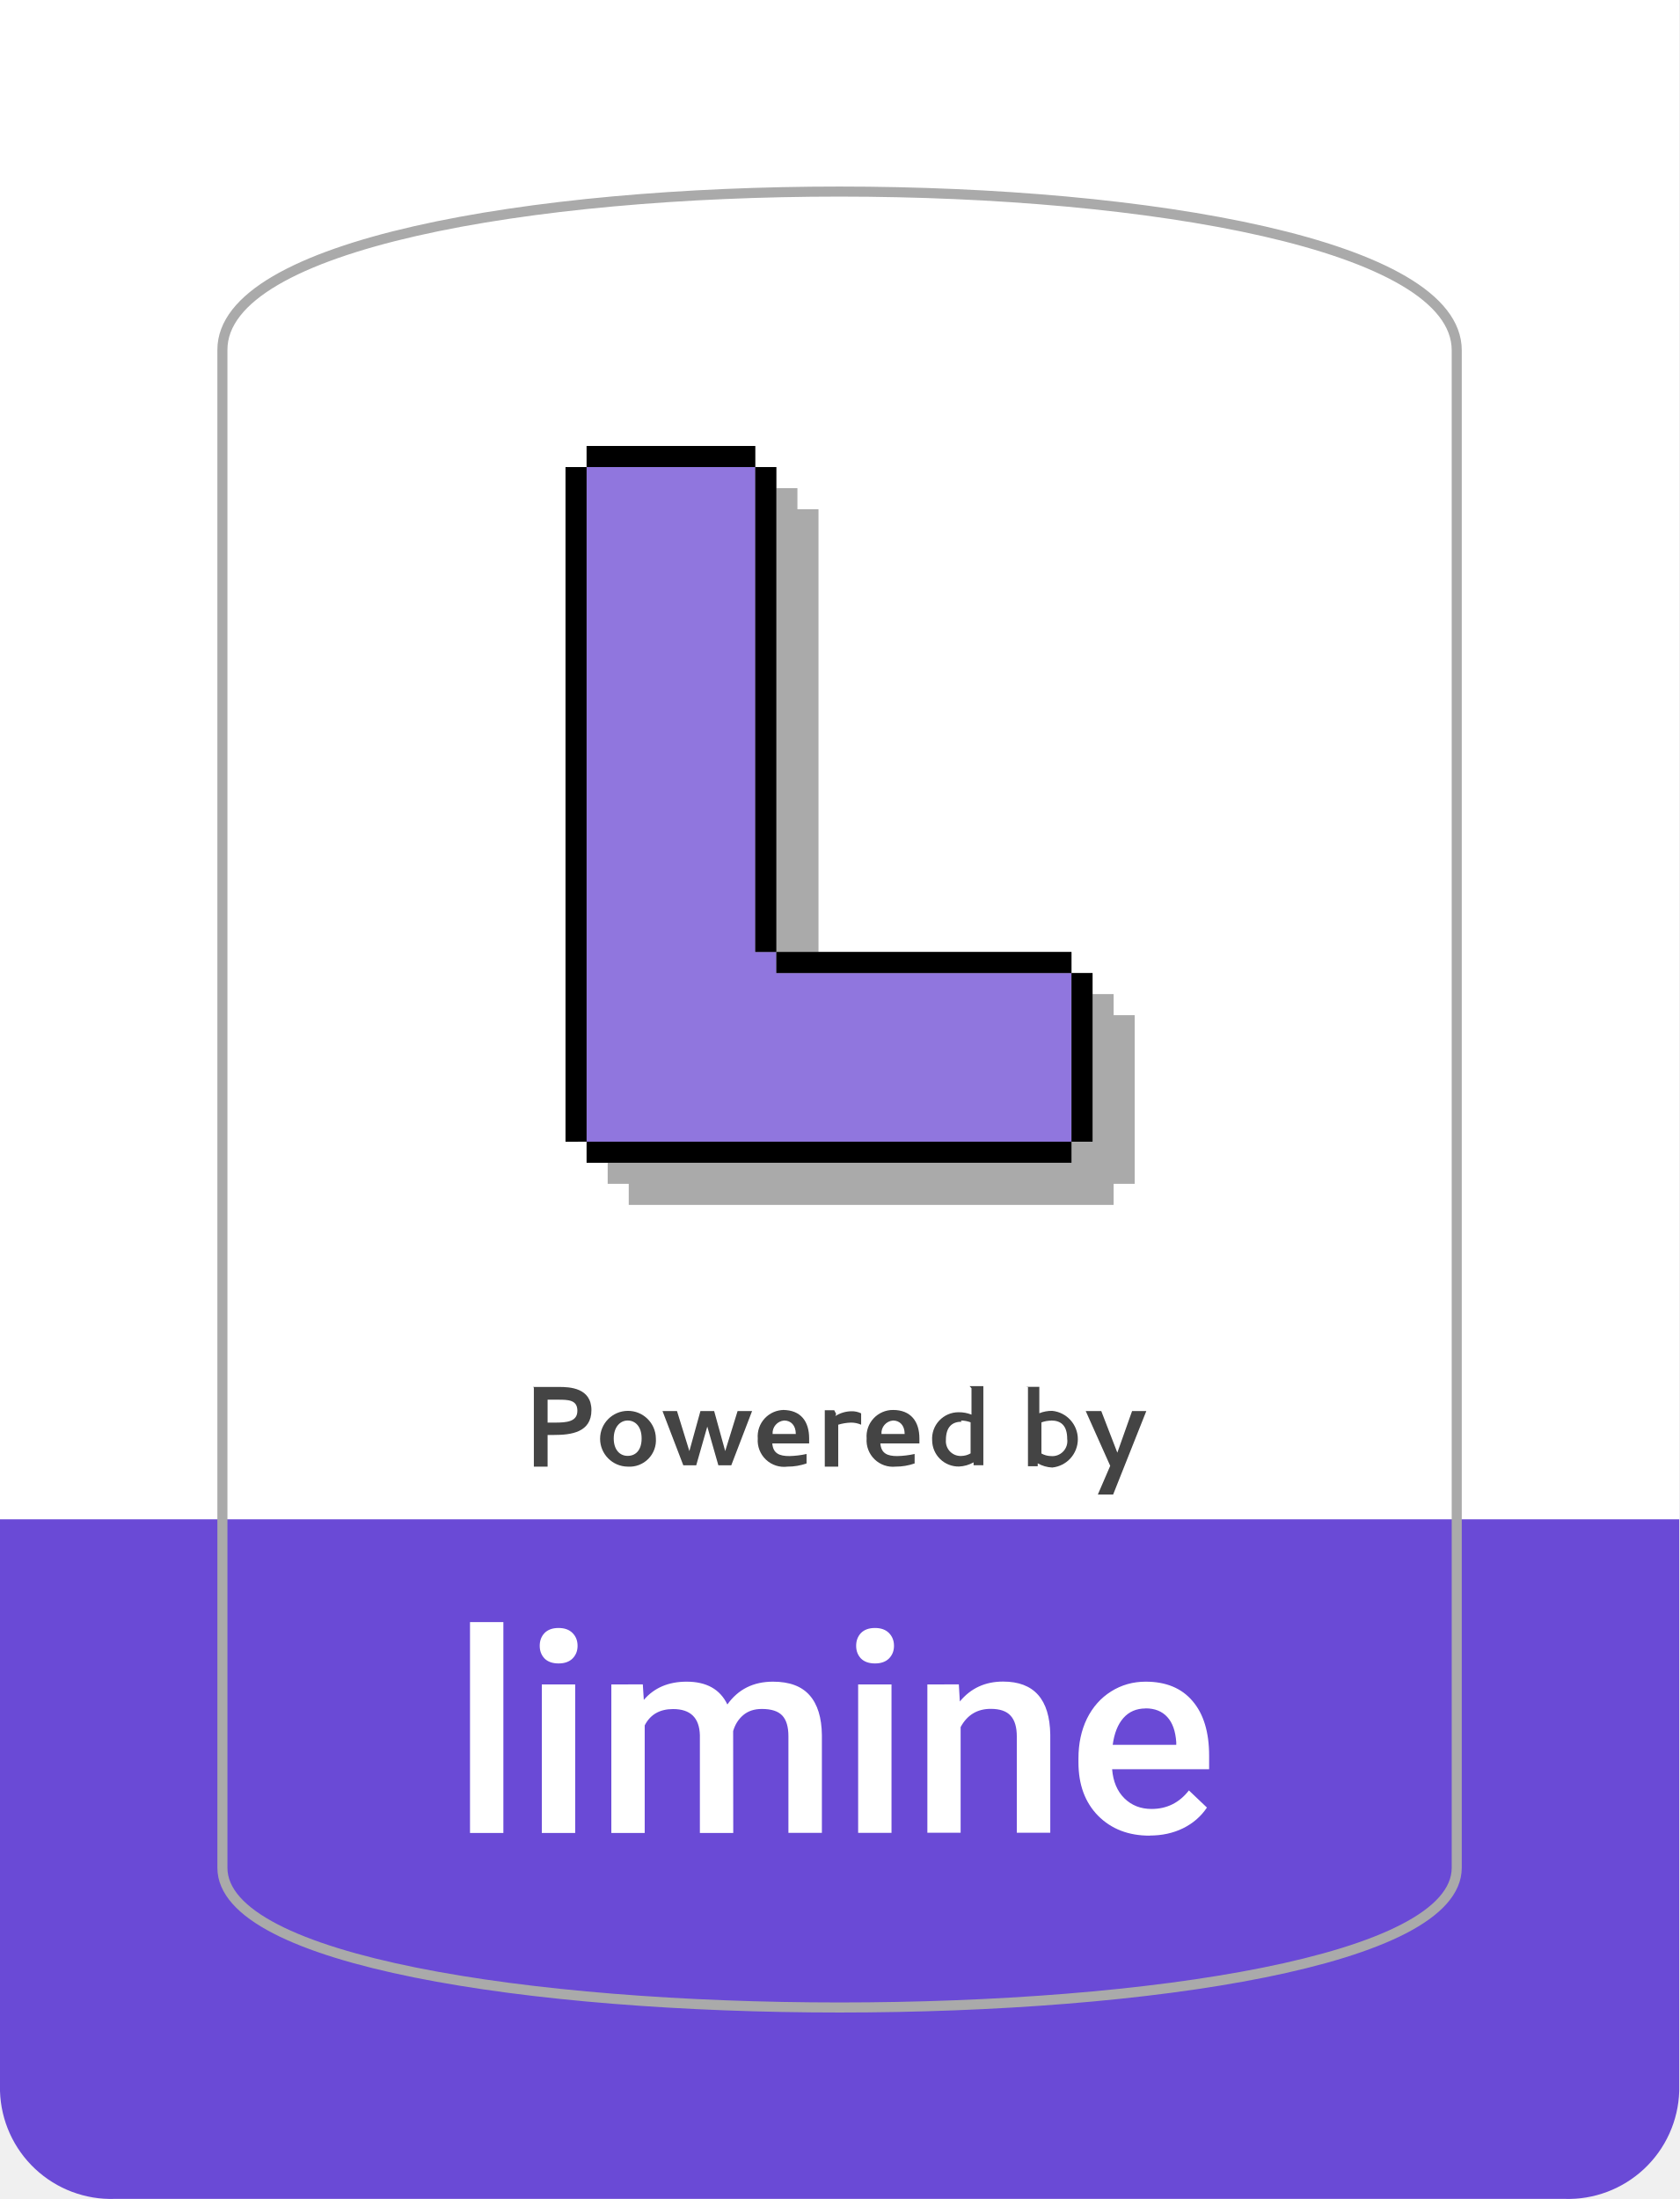
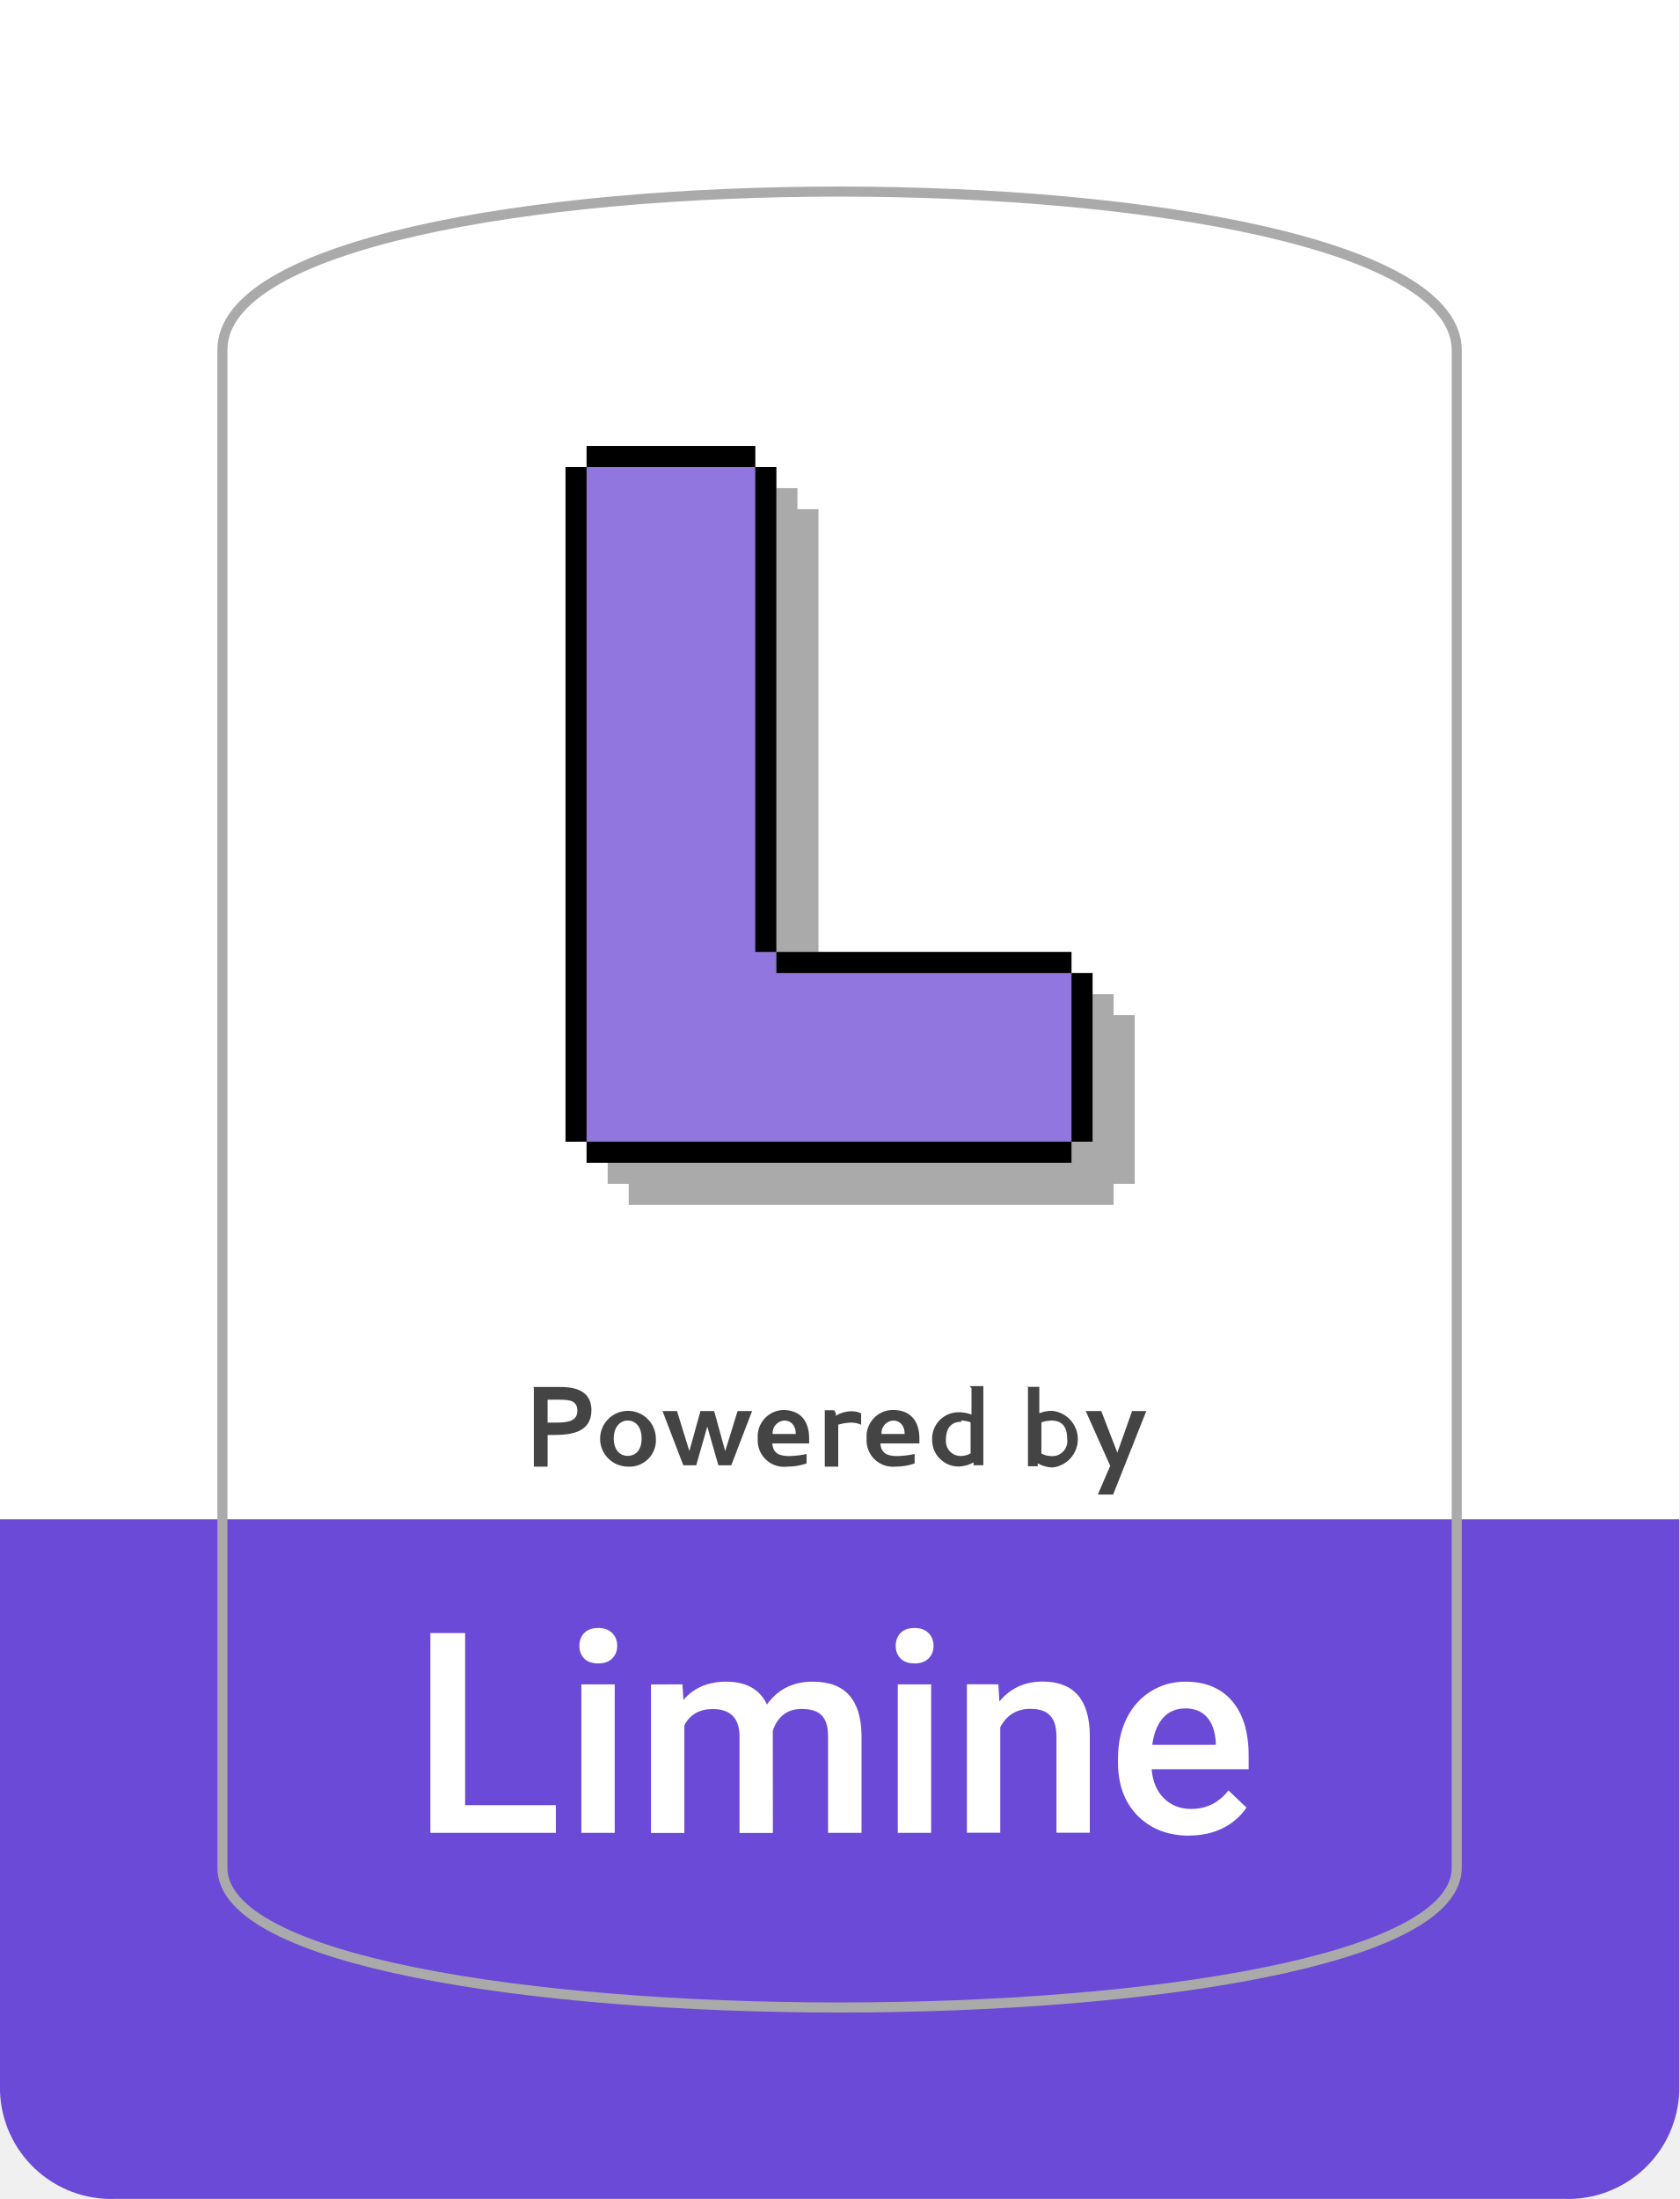
<svg xmlns="http://www.w3.org/2000/svg" xmlns:xlink="http://www.w3.org/1999/xlink" width="63.72" height="83.446" viewBox="0 0 16.859 22.078" version="1.1" id="svg1" xml:space="preserve">
  <defs id="defs1">
    <linearGradient id="linear-gradient-34" x1="155.32" y1="560.59" x2="155.32" y2="560.43" xlink:href="#linear-gradient-13" />
    <linearGradient id="linear-gradient-13" x1="155.32" y1="562.58" x2="155.32" y2="562.42" gradientTransform="matrix(45.2,0,0,-212.17,-6849.43,119709.31)" gradientUnits="userSpaceOnUse">
      <stop offset="0" stop-color="#16b0ed" stop-opacity="0.8" id="stop76" />
      <stop offset="1" stop-color="#0f59b2" stop-opacity="0.84" id="stop77" />
    </linearGradient>
    <linearGradient id="linear-gradient-35" x1="158.05" y1="560.59" x2="158.05" y2="560.43" xlink:href="#linear-gradient-14" />
    <linearGradient id="linear-gradient-14" x1="158.05" y1="562.58" x2="158.05" y2="562.42" gradientTransform="matrix(-46.13,0,0,-212.15,7480.38,119695.47)" gradientUnits="userSpaceOnUse">
      <stop offset="0" stop-color="#7db643" id="stop78" />
      <stop offset="1" stop-color="#367533" id="stop79" />
    </linearGradient>
    <linearGradient id="linear-gradient-36" x1="155.08" y1="560.59" x2="155.08" y2="560.43" xlink:href="#linear-gradient-15" />
    <linearGradient id="linear-gradient-15" x1="155.08" y1="562.58" x2="155.08" y2="562.42" gradientTransform="matrix(150.45,0,0,-212.19,-23151.41,119720.44)" gradientUnits="userSpaceOnUse">
      <stop offset="0" stop-color="#88c649" stop-opacity="0.8" id="stop80" />
      <stop offset="1" stop-color="#439240" stop-opacity="0.84" id="stop81" />
    </linearGradient>
  </defs>
  <g id="layer1">
    <g id="g3">
      <path class="cls-162" d="m 0,0 v 18.575 a 1.117,3.612 0 0 0 1.154,3.501 H 15.706 A 1.117,3.612 0 0 0 16.859,18.575 V 0 Z" id="use1" style="display:inline;fill:#ffffff;fill-opacity:1;stroke-width:0.476" />
      <path class="cls-162" d="m 0,15.254 v 5.741 a 1.117,1.117 0 0 0 1.154,1.082 h 14.552 a 1.117,1.117 0 0 0 1.154,-1.082 v -5.741 z" id="path1568" style="fill:#6a4ad6;fill-opacity:1;stroke-width:0.265;stroke-dasharray:none" />
      <path class="cls-28" d="M 14.626,3.517 V 18.752 c 0,1.871 -12.393,1.871 -12.393,0 V 3.512 c 0,-2.119 12.393,-2.119 12.393,0.005 z" id="path1569" style="fill:none;fill-opacity:1;stroke:#aaaaaa;stroke-width:0.101px;stroke-linecap:round;stroke-linejoin:bevel" />
    </g>
    <g id="g2" transform="translate(0.1190642)">
      <path class="cls-162" d="m 5.379,14.053 h 0.103 c 0.101,0 0.196,0 0.196,0.111 0,0.111 -0.108,0.119 -0.228,0.119 h -0.071 v -0.225 m -0.138,-0.127 v 0.794 h 0.138 v -0.318 h 0.064 c 0.169,0 0.376,-0.024 0.376,-0.249 0,-0.225 -0.22,-0.233 -0.323,-0.233 h -0.265" id="path1561" style="fill:#444444;stroke-width:0.265" />
      <path class="cls-162" d="m 6.183,14.725 a 0.265,0.265 0 0 0 0.283,-0.286 0.28,0.28 0 1 0 -0.283,0.286 m 0,-0.463 c 0.077,0 0.14,0.061 0.14,0.18 0,0.119 -0.061,0.175 -0.14,0.175 -0.079,0 -0.14,-0.061 -0.14,-0.175 0,-0.114 0.064,-0.18 0.14,-0.18" id="path1562" style="fill:#444444;stroke-width:0.265" />
      <polyline class="cls-162" points="172.68 807.88 172.26 809.4 171.79 807.88 171.24 807.88 172.03 809.94 172.52 809.94 172.94 808.47 173.36 809.94 173.85 809.94 174.64 807.88 174.09 807.88 173.62 809.4 173.2 807.88 172.68 807.88" id="polyline1562" style="fill:#444444" transform="matrix(0.2645833,0,0,0.2645833,-38.77469,-199.5848)" />
      <path class="cls-162" d="m 7.755,14.262 c 0.066,0 0.116,0.048 0.116,0.135 h -0.233 a 0.127,0.127 0 0 1 0.116,-0.135 m 0,-0.106 a 0.265,0.265 0 0 0 -0.265,0.286 0.265,0.265 0 0 0 0.299,0.283 0.574,0.574 0 0 0 0.191,-0.032 v -0.095 a 0.892,0.892 0 0 1 -0.172,0.021 c -0.101,0 -0.164,-0.026 -0.172,-0.127 h 0.37 v -0.05 c 0,-0.169 -0.082,-0.286 -0.265,-0.286" id="path1563" style="fill:#444444;stroke-width:0.265" />
      <path class="cls-162" d="m 8.276,14.196 -0.019,-0.037 h -0.095 v 0.566 h 0.135 v -0.421 a 0.489,0.489 0 0 1 0.127,-0.021 0.249,0.249 0 0 1 0.103,0.021 v 0 -0.114 a 0.212,0.212 0 0 0 -0.098,-0.021 0.312,0.312 0 0 0 -0.161,0.048" id="path1564" style="fill:#444444;stroke-width:0.265" />
      <path class="cls-162" d="m 8.848,14.262 c 0.066,0 0.116,0.048 0.116,0.135 h -0.233 a 0.127,0.127 0 0 1 0.116,-0.135 m 0,-0.106 a 0.265,0.265 0 0 0 -0.265,0.286 0.265,0.265 0 0 0 0.291,0.283 0.574,0.574 0 0 0 0.191,-0.032 v -0.095 a 0.894,0.894 0 0 1 -0.175,0.021 c -0.098,0 -0.161,-0.026 -0.169,-0.127 h 0.392 v -0.05 c 0,-0.169 -0.085,-0.286 -0.265,-0.286" id="path1565" style="fill:#444444;stroke-width:0.265" />
      <path class="cls-162" d="m 9.528,14.262 a 0.288,0.288 0 0 1 0.098,0.018 v 0.312 a 0.193,0.193 0 0 1 -0.095,0.026 0.148,0.148 0 0 1 -0.153,-0.159 c 0,-0.14 0.069,-0.185 0.159,-0.185 m 0.098,-0.336 v 0.265 a 0.333,0.333 0 0 0 -0.13,-0.024 0.265,0.265 0 0 0 -0.265,0.283 0.265,0.265 0 0 0 0.27,0.262 0.325,0.325 0 0 0 0.146,-0.042 v 0.029 h 0.098 v -0.794 h -0.138" id="path1566" style="fill:#444444;stroke-width:0.265" />
      <path class="cls-162" d="m 10.435,14.262 c 0.093,0 0.161,0.045 0.161,0.185 a 0.151,0.151 0 0 1 -0.164,0.172 0.201,0.201 0 0 1 -0.095,-0.026 v -0.312 a 0.288,0.288 0 0 1 0.098,-0.018 m -0.233,-0.336 v 0.794 h 0.098 v -0.029 a 0.325,0.325 0 0 0 0.146,0.042 0.286,0.286 0 0 0 0,-0.569 0.333,0.333 0 0 0 -0.13,0.024 v -0.265 h -0.135" id="path1567" style="fill:#444444;stroke-width:0.265" />
      <polyline class="cls-162" points="187.3 807.88 188.23 809.96 187.76 811.05 188.34 811.05 189.6 807.88 189.06 807.88 188.5 809.46 187.89 807.88 187.3 807.88" id="polyline1567" style="fill:#444444" transform="matrix(0.2645833,0,0,0.2645833,-38.77469,-199.5848)" />
    </g>
    <g id="g1" transform="matrix(0.09704413,0,0,0.09704413,0.7291042,-0.7675665)">
      <path d="m 53.177,54.049 v 1.09 1.09 h -1.09 -1.091 v 34.898 34.899 h 1.091 1.09 v 1.09 1.09 h 1.09 1.091 v 1.091 1.09 h 1.09 1.09 v 1.091 1.09 h 25.083 25.083 v -1.09 -1.091 h 1.09 1.091 v -8.725 -8.725 h -1.091 -1.09 v -1.09 -1.091 h -1.09 -1.091 v -1.09 -1.09 h -1.09 -1.091 v -1.091 -1.09 H 90.257 77.169 V 83.494 60.592 H 76.079 74.988 V 59.501 58.411 H 73.898 72.807 V 57.321 56.23 H 71.717 70.626 V 55.139 54.049 h -8.725 z" style="display:inline;fill:#aaaaaa;fill-opacity:1" id="path11" />
      <path d="M 24.822,40.962 V 95.49 150.019 H 79.351 133.879 V 95.49 40.962 H 79.351 Z m 28.355,13.087 h 8.725 8.725 v 1.09 1.09 h 1.09 1.091 v 1.091 1.09 h 1.09 1.09 v 1.09 1.091 h 1.091 1.09 v 22.902 22.902 h 13.087 13.087 v 1.09 1.091 h 1.091 1.09 v 1.09 1.09 h 1.091 1.09 v 1.091 1.09 h 1.09 1.091 v 8.725 8.725 h -1.091 -1.09 v 1.091 1.09 H 82.622 57.539 v -1.09 -1.091 h -1.09 -1.09 v -1.09 -1.091 h -1.091 -1.09 v -1.09 -1.09 H 52.087 50.996 V 91.128 56.23 h 1.091 1.09 V 55.139 Z" style="display:inline;fill:none" id="path10" />
      <path d="m 70.626,56.23 h -8.725 -8.725 v 34.898 34.899 h 25.083 25.083 v -8.725 -8.725 H 88.075 72.807 v -1.091 -1.09 H 71.717 70.626 V 81.313 Z" style="display:inline;fill:#9076de;fill-opacity:1" id="path5" />
      <g id="g9">
        <path d="M 53.177,126.026 V 91.128 56.23 h -1.09 -1.091 v 34.898 34.899 h 1.091 z" style="display:inline" id="path9" />
        <path d="M 103.343,126.026 H 78.26 53.177 v 1.09 1.09 h 25.083 25.083 v -1.09 z" style="display:inline" id="path8" />
        <path d="m 103.343,108.577 v 8.725 8.725 h 1.091 1.09 v -8.725 -8.725 h -1.09 z" style="display:inline" id="path7" />
        <path d="m 72.807,106.396 v 1.09 1.091 h 15.268 15.268 v -1.091 -1.09 H 88.075 Z" style="display:inline" id="path6" />
        <path d="m 70.626,56.23 v 25.083 25.083 h 1.09 1.091 V 81.313 56.23 h -1.091 z" style="display:inline" id="path4" />
        <path d="m 53.177,54.049 v 1.09 1.09 h 8.725 8.725 V 55.139 54.049 h -8.725 z" style="display:inline" id="path3" />
      </g>
    </g>
-     <path style="font-weight:500;font-size:2.822px;font-family:Roboto;-inkscape-font-specification:'Roboto Semi-Light';text-align:center;text-anchor:middle;fill:#ffffff;stroke-width:0.265" d="M 5.054,18.403 H 4.719 V 16.286 h 0.335 z m 0.721,0 h -0.335 v -1.491 h 0.335 z M 5.419,16.524 q 0,-0.077 0.048,-0.128 0.05,-0.051 0.141,-0.051 0.091,0 0.141,0.051 0.05,0.051 0.05,0.128 0,0.076 -0.05,0.127 -0.05,0.05 -0.141,0.05 -0.091,0 -0.141,-0.05 -0.048,-0.051 -0.048,-0.127 z m 1.035,0.387 0.01,0.156 q 0.157,-0.183 0.43,-0.183 0.299,0 0.409,0.229 0.163,-0.229 0.458,-0.229 0.247,0 0.367,0.136 0.121,0.136 0.124,0.402 v 0.98 H 7.916 v -0.97 q 0,-0.142 -0.062,-0.208 -0.062,-0.066 -0.205,-0.066 -0.114,0 -0.187,0.062 -0.072,0.061 -0.101,0.16 l 0.001,1.023 h -0.335 v -0.981 q -0.007,-0.263 -0.269,-0.263 -0.201,0 -0.285,0.164 v 1.08 h -0.335 v -1.491 z m 2.497,1.491 H 8.616 V 16.912 H 8.951 Z M 8.596,16.524 q 0,-0.077 0.048,-0.128 0.05,-0.051 0.141,-0.051 0.091,0 0.141,0.051 0.05,0.051 0.05,0.128 0,0.076 -0.05,0.127 -0.05,0.05 -0.141,0.05 -0.091,0 -0.141,-0.05 -0.048,-0.051 -0.048,-0.127 z m 1.031,0.387 0.01,0.172 q 0.165,-0.2 0.434,-0.2 0.466,0 0.474,0.533 v 0.985 H 10.209 v -0.966 q 0,-0.142 -0.062,-0.209 -0.061,-0.069 -0.2,-0.069 -0.203,0 -0.302,0.183 v 1.061 H 9.311 V 16.912 Z m 1.915,1.519 q -0.318,0 -0.517,-0.2 -0.197,-0.201 -0.197,-0.535 v -0.041 q 0,-0.223 0.085,-0.398 0.087,-0.176 0.243,-0.274 0.156,-0.098 0.347,-0.098 0.305,0 0.47,0.194 0.167,0.194 0.167,0.55 v 0.135 H 11.166 q 0.015,0.185 0.123,0.292 0.109,0.107 0.273,0.107 0.23,0 0.375,-0.186 l 0.181,0.172 q -0.09,0.134 -0.24,0.208 -0.149,0.073 -0.335,0.073 z m -0.04,-1.277 q -0.138,0 -0.223,0.096 -0.084,0.096 -0.107,0.269 h 0.638 v -0.025 q -0.011,-0.168 -0.09,-0.254 -0.079,-0.087 -0.218,-0.087 z" id="text2" aria-label="limine" />
+     <path style="font-weight:500;font-size:2.822px;font-family:Roboto;-inkscape-font-specification:'Roboto Semi-Light';text-align:center;text-anchor:middle;fill:#ffffff;stroke-width:0.265" d="m 4.67,18.124 h 0.911 v 0.278 h -1.26 v -2.006 h 0.349 z m 1.502,0.278 h -0.335 v -1.491 h 0.335 z M 5.817,16.524 q 0,-0.077 0.048,-0.128 0.05,-0.051 0.141,-0.051 0.091,0 0.141,0.051 0.05,0.051 0.05,0.128 0,0.076 -0.05,0.127 -0.05,0.05 -0.141,0.05 -0.091,0 -0.141,-0.05 -0.048,-0.051 -0.048,-0.127 z m 1.035,0.387 0.01,0.156 q 0.157,-0.183 0.43,-0.183 0.299,0 0.409,0.229 0.163,-0.229 0.458,-0.229 0.247,0 0.367,0.136 0.121,0.136 0.124,0.402 v 0.98 H 8.314 V 17.432 q 0,-0.142 -0.062,-0.208 -0.062,-0.066 -0.205,-0.066 -0.114,0 -0.187,0.062 -0.072,0.061 -0.101,0.16 l 0.001,1.023 h -0.335 v -0.981 q -0.007,-0.263 -0.269,-0.263 -0.201,0 -0.285,0.164 v 1.08 h -0.335 v -1.491 z m 2.497,1.491 h -0.335 v -1.491 h 0.335 z M 8.993,16.524 q 0,-0.077 0.048,-0.128 0.05,-0.051 0.141,-0.051 0.091,0 0.141,0.051 0.05,0.051 0.05,0.128 0,0.076 -0.05,0.127 -0.05,0.05 -0.141,0.05 -0.091,0 -0.141,-0.05 -0.048,-0.051 -0.048,-0.127 z m 1.031,0.387 0.01,0.172 q 0.165,-0.2 0.434,-0.2 0.466,0 0.474,0.533 v 0.985 h -0.335 v -0.966 q 0,-0.142 -0.062,-0.209 -0.061,-0.069 -0.2,-0.069 -0.203,0 -0.302,0.183 v 1.061 H 9.708 v -1.491 z m 1.915,1.519 q -0.318,0 -0.517,-0.2 -0.197,-0.201 -0.197,-0.535 v -0.041 q 0,-0.223 0.085,-0.398 0.087,-0.176 0.243,-0.274 0.156,-0.098 0.347,-0.098 0.305,0 0.47,0.194 0.167,0.194 0.167,0.55 v 0.135 h -0.974 q 0.015,0.185 0.123,0.292 0.109,0.107 0.273,0.107 0.23,0 0.375,-0.186 l 0.181,0.172 q -0.09,0.134 -0.24,0.208 -0.149,0.073 -0.335,0.073 z m -0.04,-1.277 q -0.138,0 -0.223,0.096 -0.084,0.096 -0.107,0.269 h 0.638 v -0.025 q -0.011,-0.168 -0.09,-0.254 -0.079,-0.087 -0.218,-0.087 z" id="text2" aria-label="Limine" />
  </g>
</svg>
